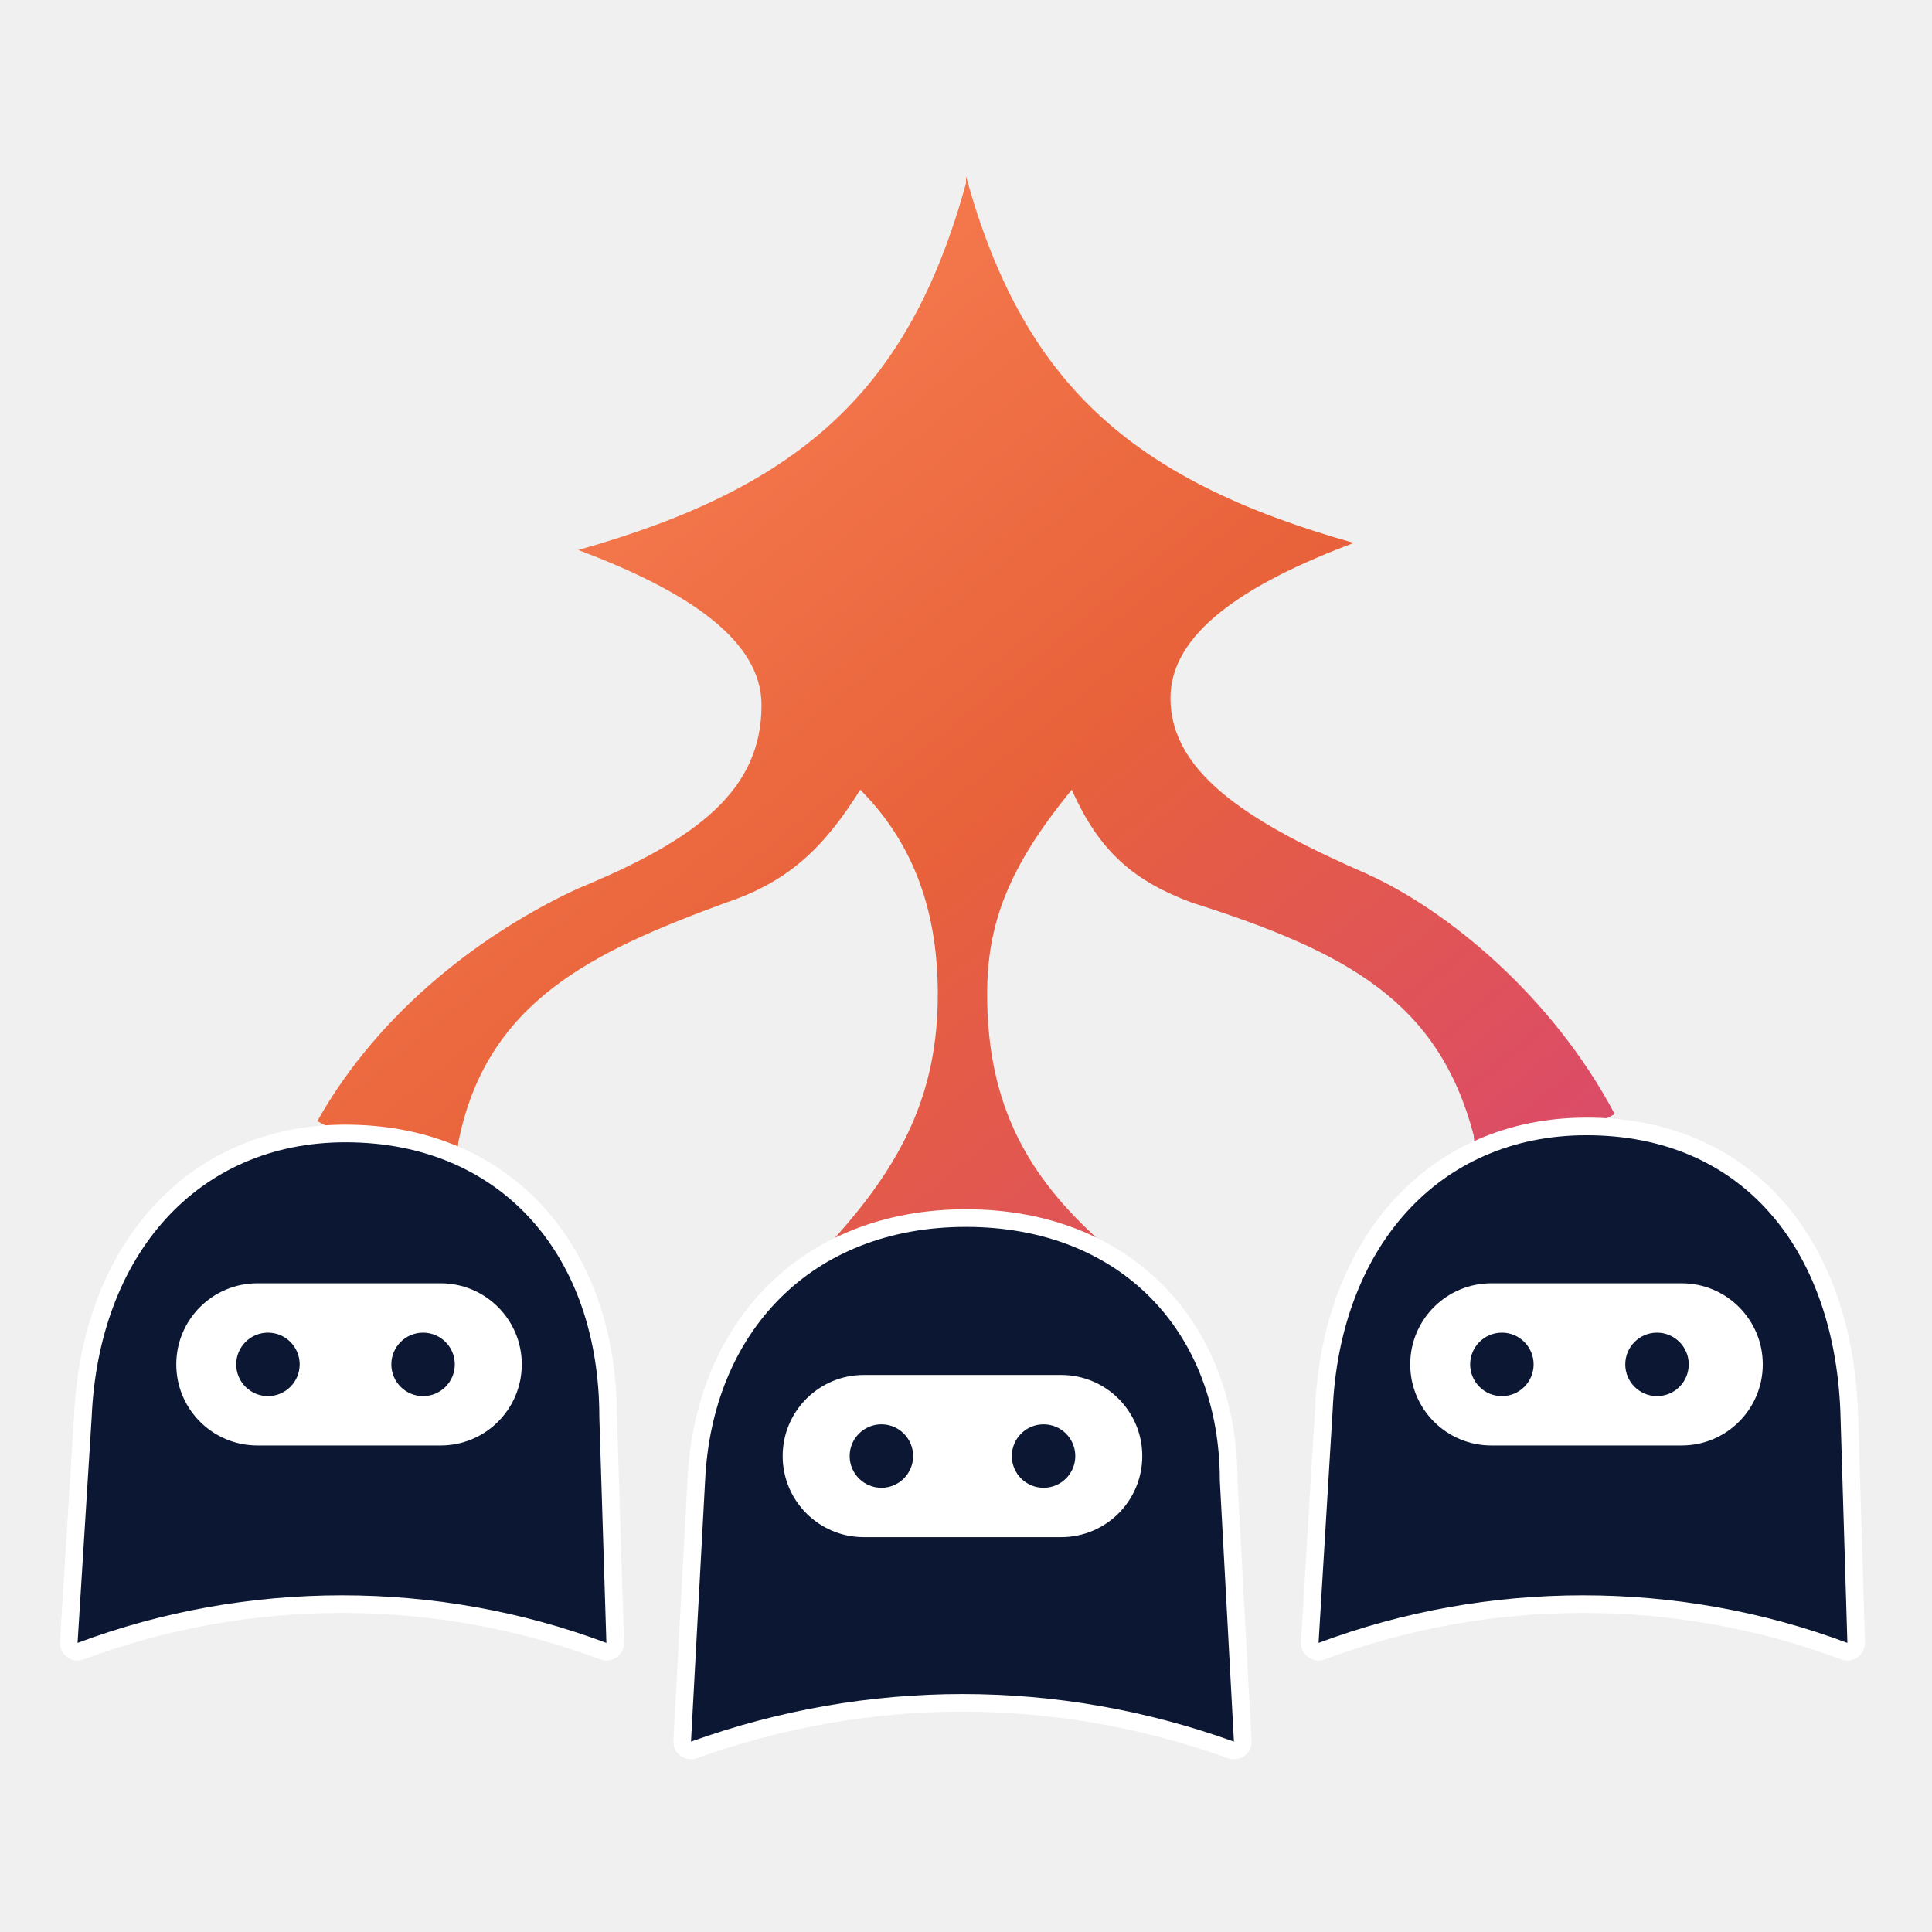
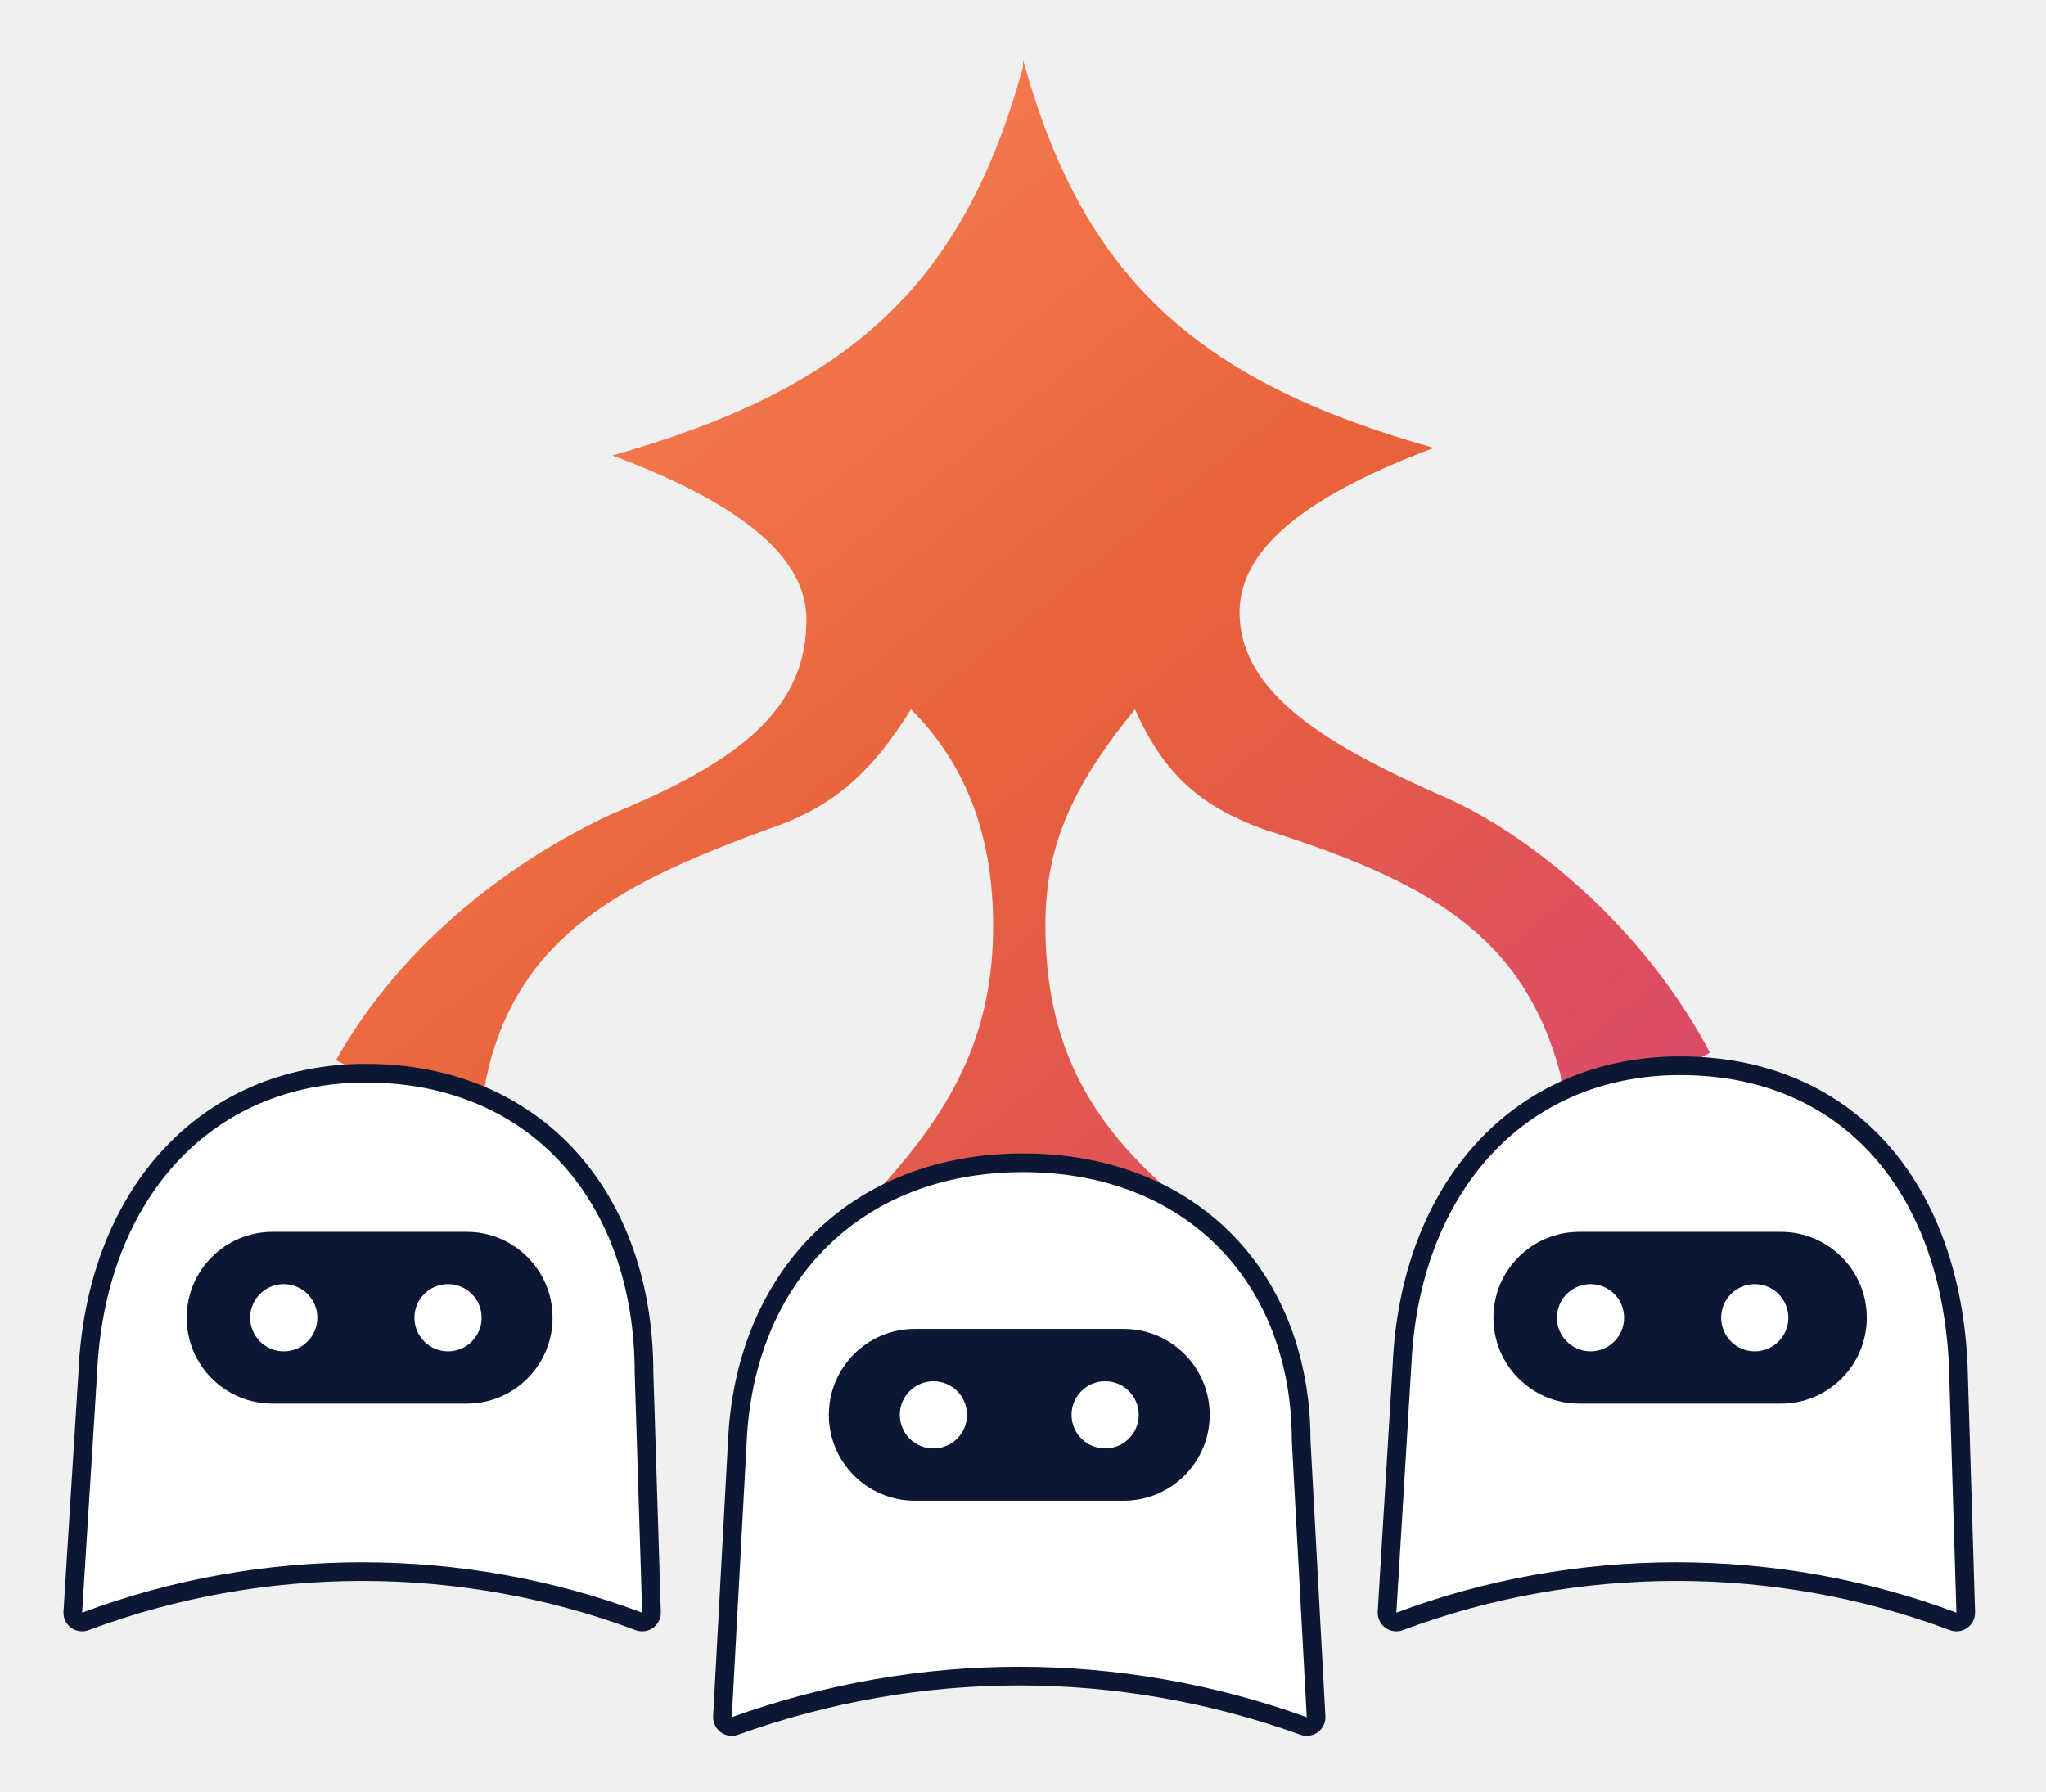
- <svg xmlns="http://www.w3.org/2000/svg" viewBox="18 -11 274 274" role="img" aria-labelledby="title desc">
+ <svg xmlns="http://www.w3.org/2000/svg" viewBox="18 6 274 240" role="img" aria-labelledby="title desc">
  <defs>
    <linearGradient id="dalo-spark" x1="0" y1="0" x2="1" y2="1">
      <stop offset="0" stop-color="#ff8a5c" />
      <stop offset=".55" stop-color="#e8623a" />
      <stop offset="1" stop-color="#d9486f" />
    </linearGradient>
  </defs>
-   <style>
-     @media (prefers-color-scheme: dark) {
-       .agent { fill: #ffffff; stroke: #0b1733; }
-       .visor { fill: #0b1733; }
-       .eyes { fill: #ffffff; }
-     }
-   </style>
  <path fill="url(#dalo-spark)" d="M155 14 C163 43 178 57 210 66 c-16 6-26 13-26 22 c0 11 12 18 28 25 c11 5 26 17 35 34 c-6 3-14 10-19 13 l-1-10 c-5-19-18-26-40-33 c-8-3-13-7-17-16 c-9 11-12 19-12 29 c0 16 6 26 16 35 c-12-5-25-6-38 0 c10-11 15-21 15-35 c0-11-3-21-11-29 c-5 8-10 13-19 16 c-19 7-34 14-38 34 l-1 10 c-5-3-13-10-19-13 c9-16 24-27 37-33 c17-7 26-14 26-26 c0-9-10-16-26-22 c32-9 47-23 55-52 Z" />
-   <g class="agent" fill="#0b1733" stroke="#ffffff" stroke-width="5" stroke-linejoin="round" paint-order="stroke fill">
+   <g fill="#ffffff" stroke="#0b1733" stroke-width="5" stroke-linejoin="round" paint-order="stroke fill">
    <path d="m29 222 2-32c1-23 15-39 36-39 22 0 36 16 36 39l1 32c-24-9-51-9-75 0Z" />
    <path d="m116 236 2-37c1-21 15-36 37-36s36 15 36 36l2 37c-25-9-52-9-77 0Z" />
    <path d="m205 222 2-33c1-23 15-39 36-39 22 0 35 16 36 39l1 33c-24-9-51-9-75 0Z" />
  </g>
-   <g class="visor" fill="#ffffff">
+   <g fill="#0b1733">
    <rect x="43" y="171" width="49" height="23" rx="11.5" />
    <rect x="129" y="184" width="51" height="23" rx="11.5" />
    <rect x="218" y="171" width="50" height="23" rx="11.5" />
  </g>
-   <g class="eyes" fill="#0b1733">
+   <g fill="#ffffff">
    <circle cx="56" cy="182.5" r="4.5" />
    <circle cx="78" cy="182.5" r="4.5" />
    <circle cx="143" cy="195.5" r="4.5" />
    <circle cx="166" cy="195.5" r="4.5" />
    <circle cx="231" cy="182.5" r="4.5" />
    <circle cx="253" cy="182.5" r="4.5" />
  </g>
</svg>
